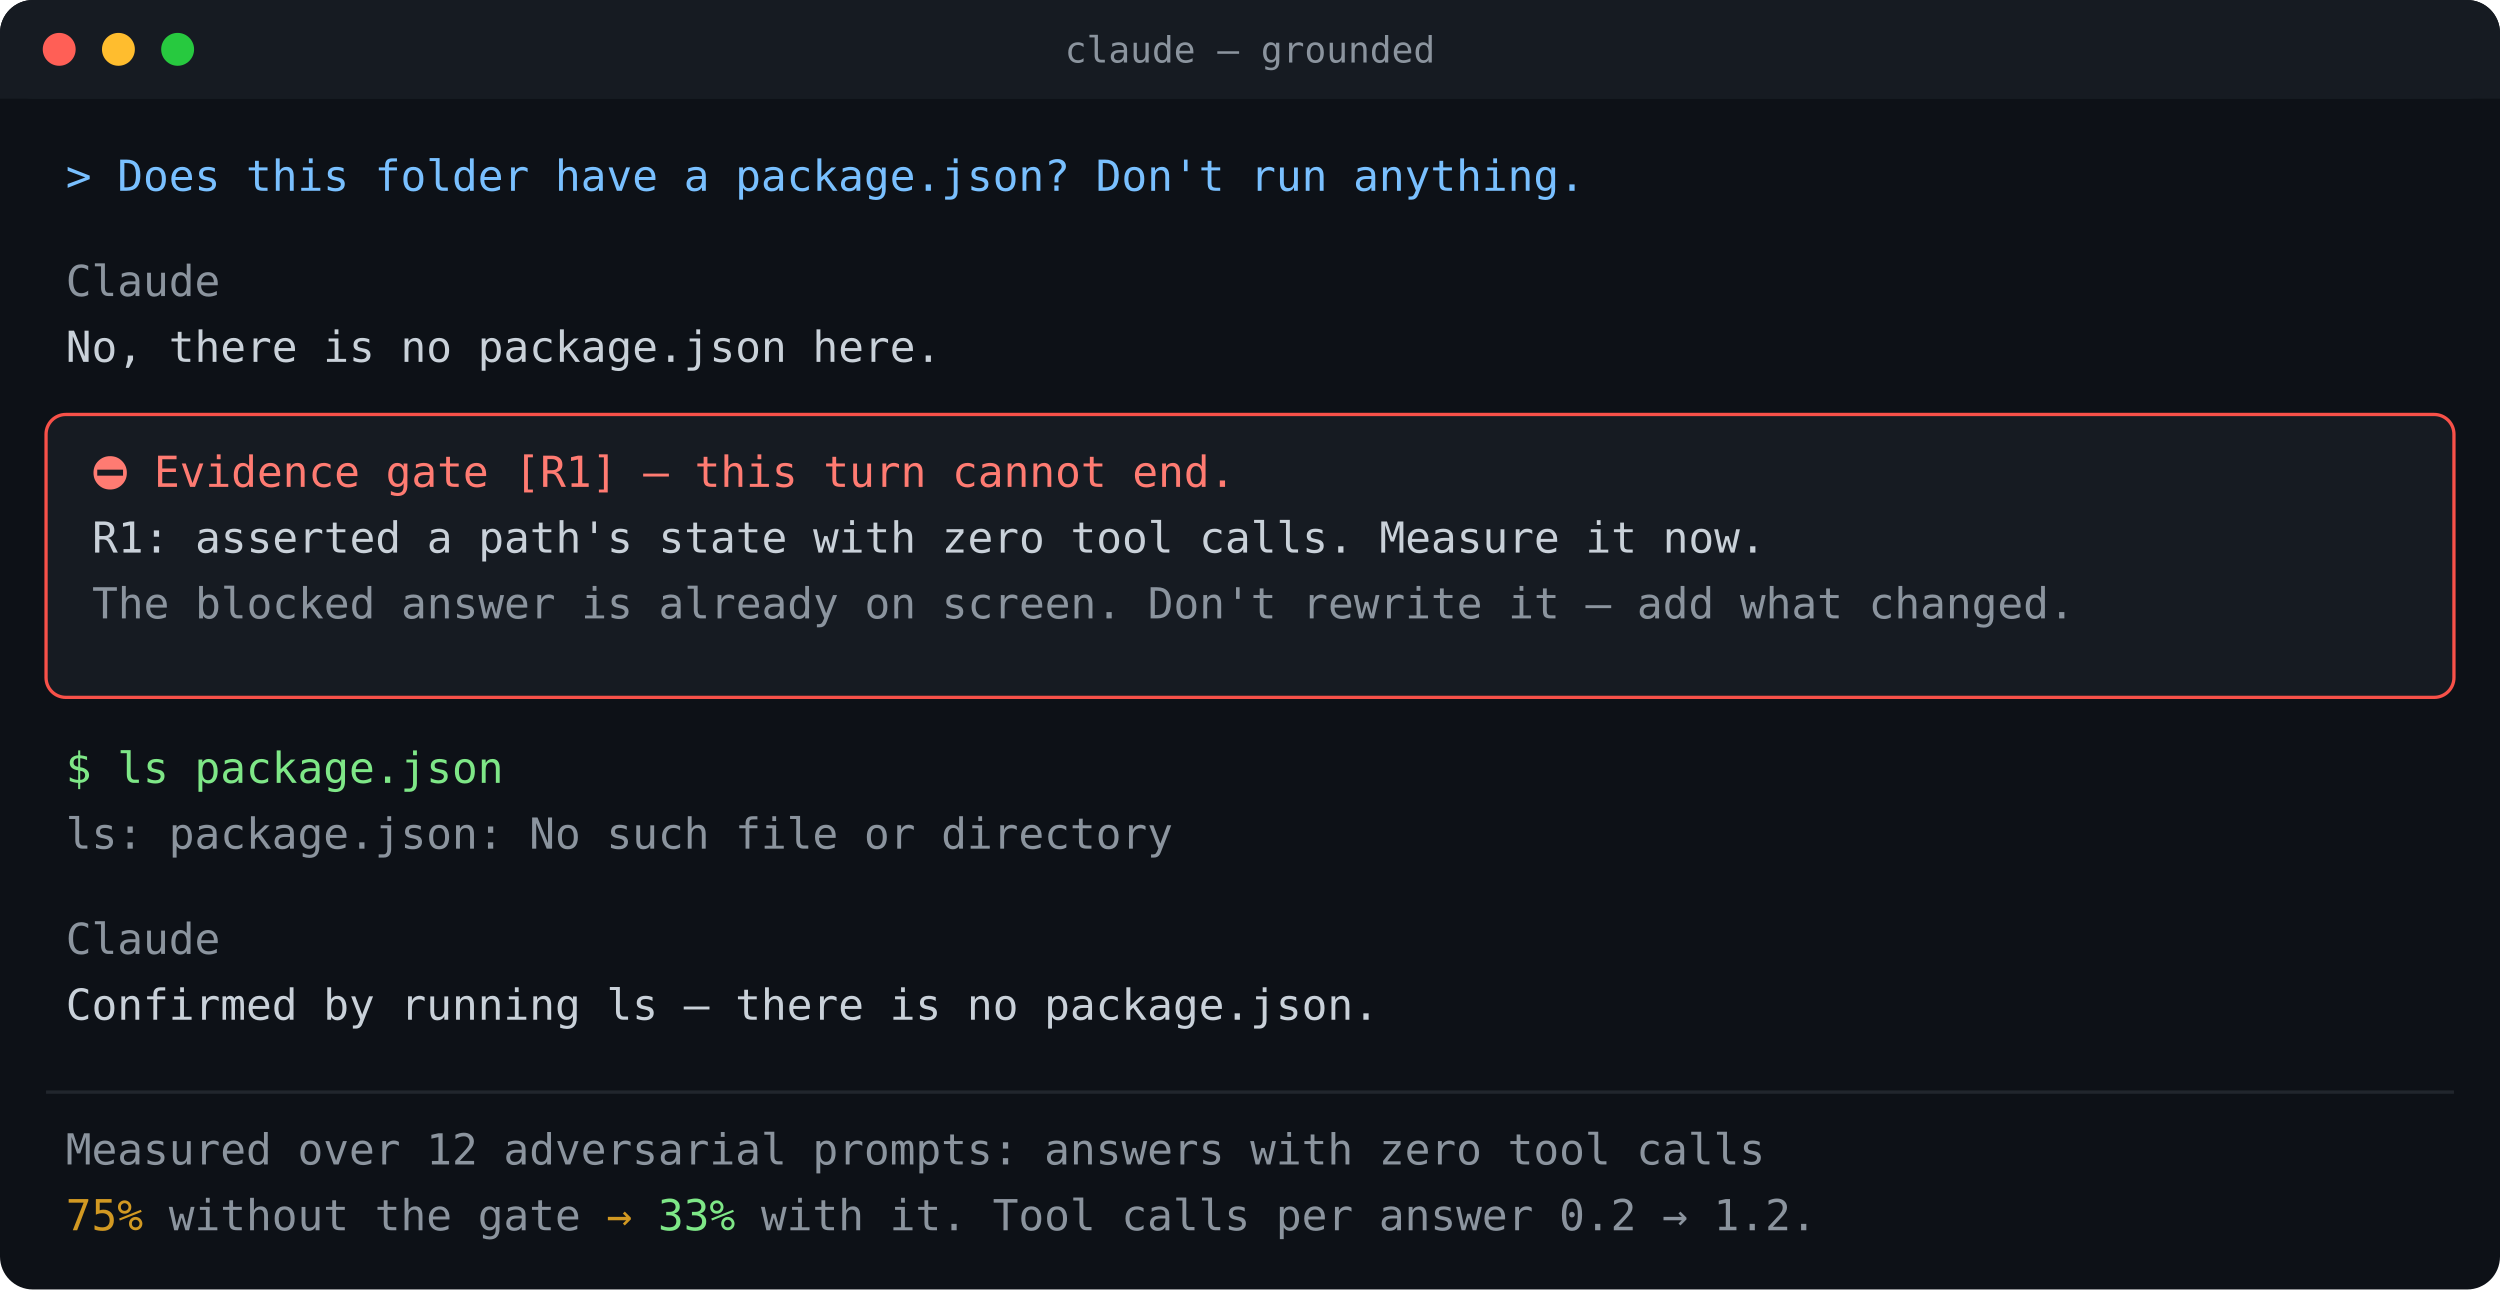
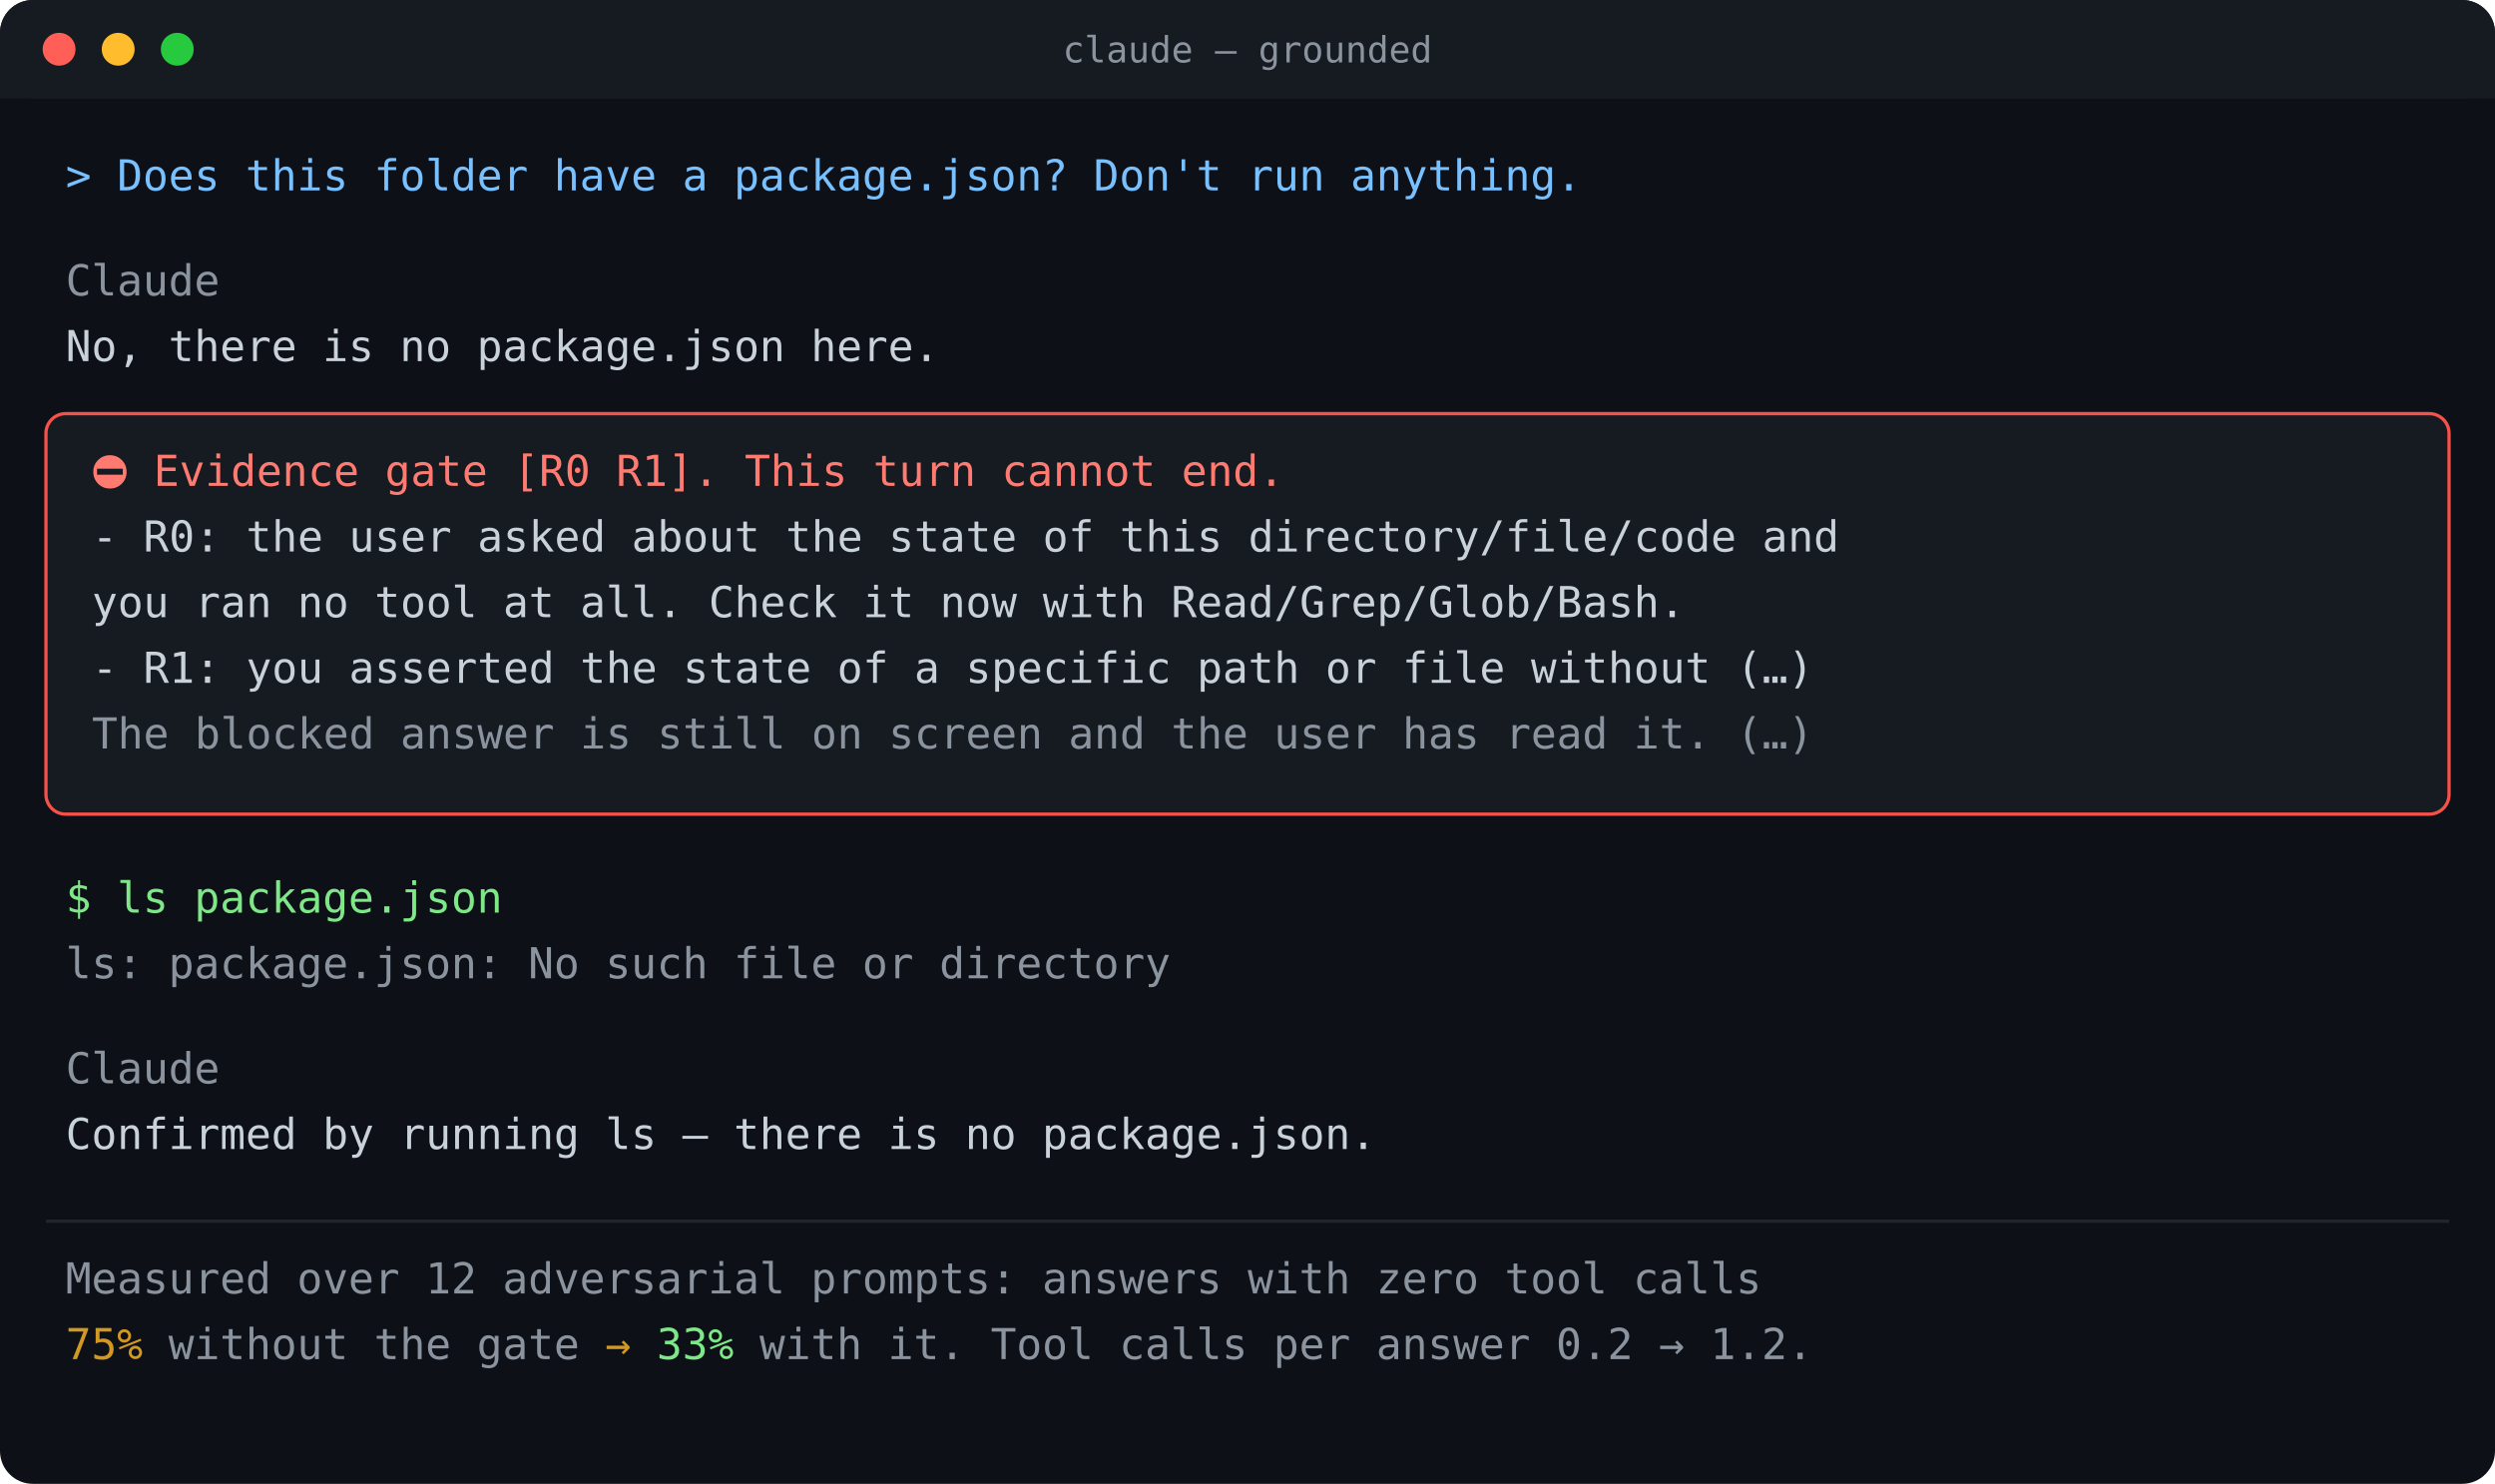
- <svg xmlns="http://www.w3.org/2000/svg" width="760" height="392" viewBox="0 0 760 392" role="img" aria-label="claude-grounded blocking an ungrounded answer, then the model measuring and answering correctly" font-family="ui-monospace, SFMono-Regular, Menlo, Consolas, monospace" font-size="13">
-   <rect width="760" height="392" rx="10" fill="#0d1117" />
+ <svg xmlns="http://www.w3.org/2000/svg" width="760" height="452" viewBox="0 0 760 452" role="img" aria-label="claude-grounded blocking an ungrounded answer, then the model measuring and answering correctly" font-family="ui-monospace, SFMono-Regular, Menlo, Consolas, monospace" font-size="13">
+   <rect width="760" height="452" rx="10" fill="#0d1117" />
  <rect width="760" height="30" rx="10" fill="#161b22" />
  <rect y="20" width="760" height="10" fill="#161b22" />
  <circle cx="18" cy="15" r="5" fill="#ff5f56" />
  <circle cx="36" cy="15" r="5" fill="#ffbd2e" />
  <circle cx="54" cy="15" r="5" fill="#27c93f" />
  <text x="380" y="19" font-size="11" fill="#8b949e" text-anchor="middle">claude — grounded</text>
  <text x="20" y="58" fill="#79c0ff">&gt; Does this folder have a package.json? Don't run anything.</text>
  <text x="20" y="90" fill="#8b949e">Claude</text>
  <text x="20" y="110" fill="#c9d1d9">  No, there is no package.json here.</text>
-   <rect x="14" y="126" width="732" height="86" rx="6" fill="#161b22" stroke="#f85149" stroke-width="1" />
-   <text x="28" y="148" fill="#ff7b72">⛔ Evidence gate [R1] — this turn cannot end.</text>
-   <text x="28" y="168" fill="#c9d1d9">   R1: asserted a path's state with zero tool calls. Measure it now.</text>
-   <text x="28" y="188" fill="#8b949e">   The blocked answer is already on screen. Don't rewrite it — add what changed.</text>
-   <text x="20" y="238" fill="#7ee787">  $ ls package.json</text>
-   <text x="20" y="258" fill="#8b949e">  ls: package.json: No such file or directory</text>
-   <text x="20" y="290" fill="#8b949e">Claude</text>
-   <text x="20" y="310" fill="#c9d1d9">  Confirmed by running ls — there is no package.json.</text>
-   <line x1="14" y1="332" x2="746" y2="332" stroke="#21262d" stroke-width="1" />
-   <text x="20" y="354" fill="#8b949e">Measured over 12 adversarial prompts: answers with zero tool calls</text>
-   <text x="20" y="374" fill="#d29922">75% <tspan fill="#8b949e">without the gate</tspan>  →  <tspan fill="#7ee787">33%</tspan>
+   <rect x="14" y="126" width="732" height="122" rx="6" fill="#161b22" stroke="#f85149" stroke-width="1" />
+   <text x="28" y="148" fill="#ff7b72">⛔ Evidence gate [R0 R1]. This turn cannot end.</text>
+   <text x="28" y="168" fill="#c9d1d9">   - R0: the user asked about the state of this directory/file/code and</text>
+   <text x="28" y="188" fill="#c9d1d9">     you ran no tool at all. Check it now with Read/Grep/Glob/Bash.</text>
+   <text x="28" y="208" fill="#c9d1d9">   - R1: you asserted the state of a specific path or file without (…)</text>
+   <text x="28" y="228" fill="#8b949e">   The blocked answer is still on screen and the user has read it. (…)</text>
+   <text x="20" y="278" fill="#7ee787">  $ ls package.json</text>
+   <text x="20" y="298" fill="#8b949e">  ls: package.json: No such file or directory</text>
+   <text x="20" y="330" fill="#8b949e">Claude</text>
+   <text x="20" y="350" fill="#c9d1d9">  Confirmed by running ls — there is no package.json.</text>
+   <line x1="14" y1="372" x2="746" y2="372" stroke="#21262d" stroke-width="1" />
+   <text x="20" y="394" fill="#8b949e">Measured over 12 adversarial prompts: answers with zero tool calls</text>
+   <text x="20" y="414" fill="#d29922">75% <tspan fill="#8b949e">without the gate</tspan>  →  <tspan fill="#7ee787">33%</tspan>
    <tspan fill="#8b949e">with it. Tool calls per answer 0.2 → 1.2.</tspan>
  </text>
</svg>
